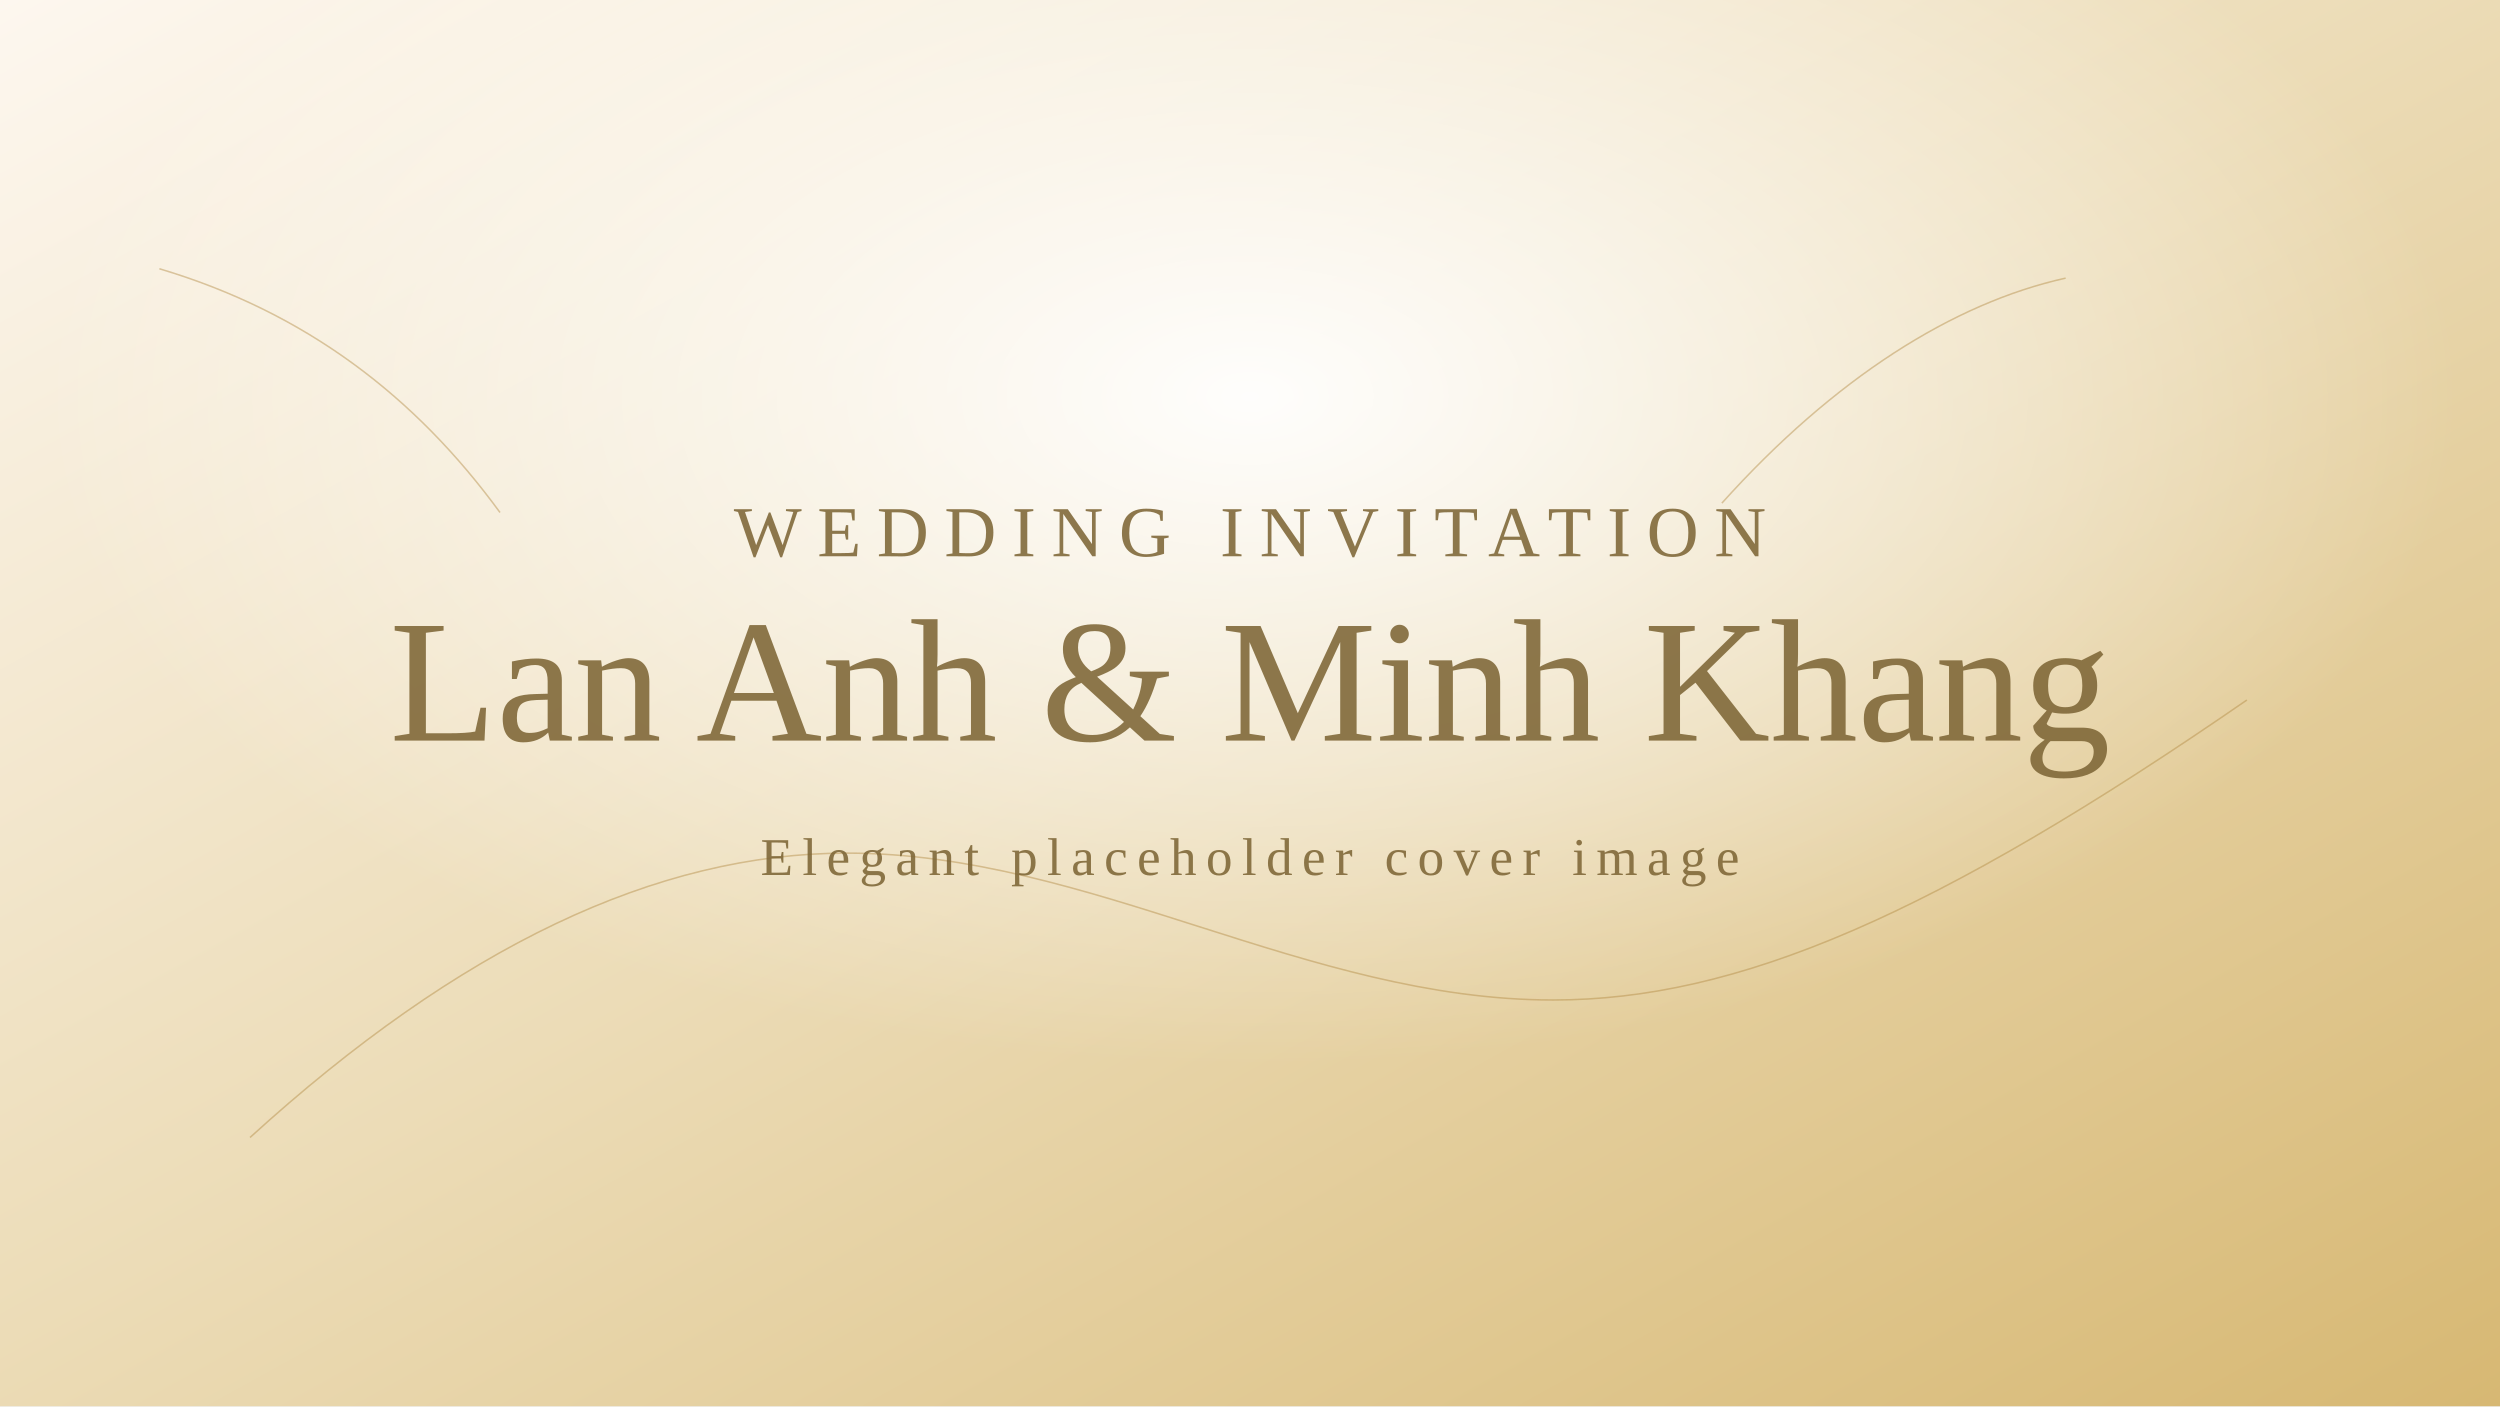
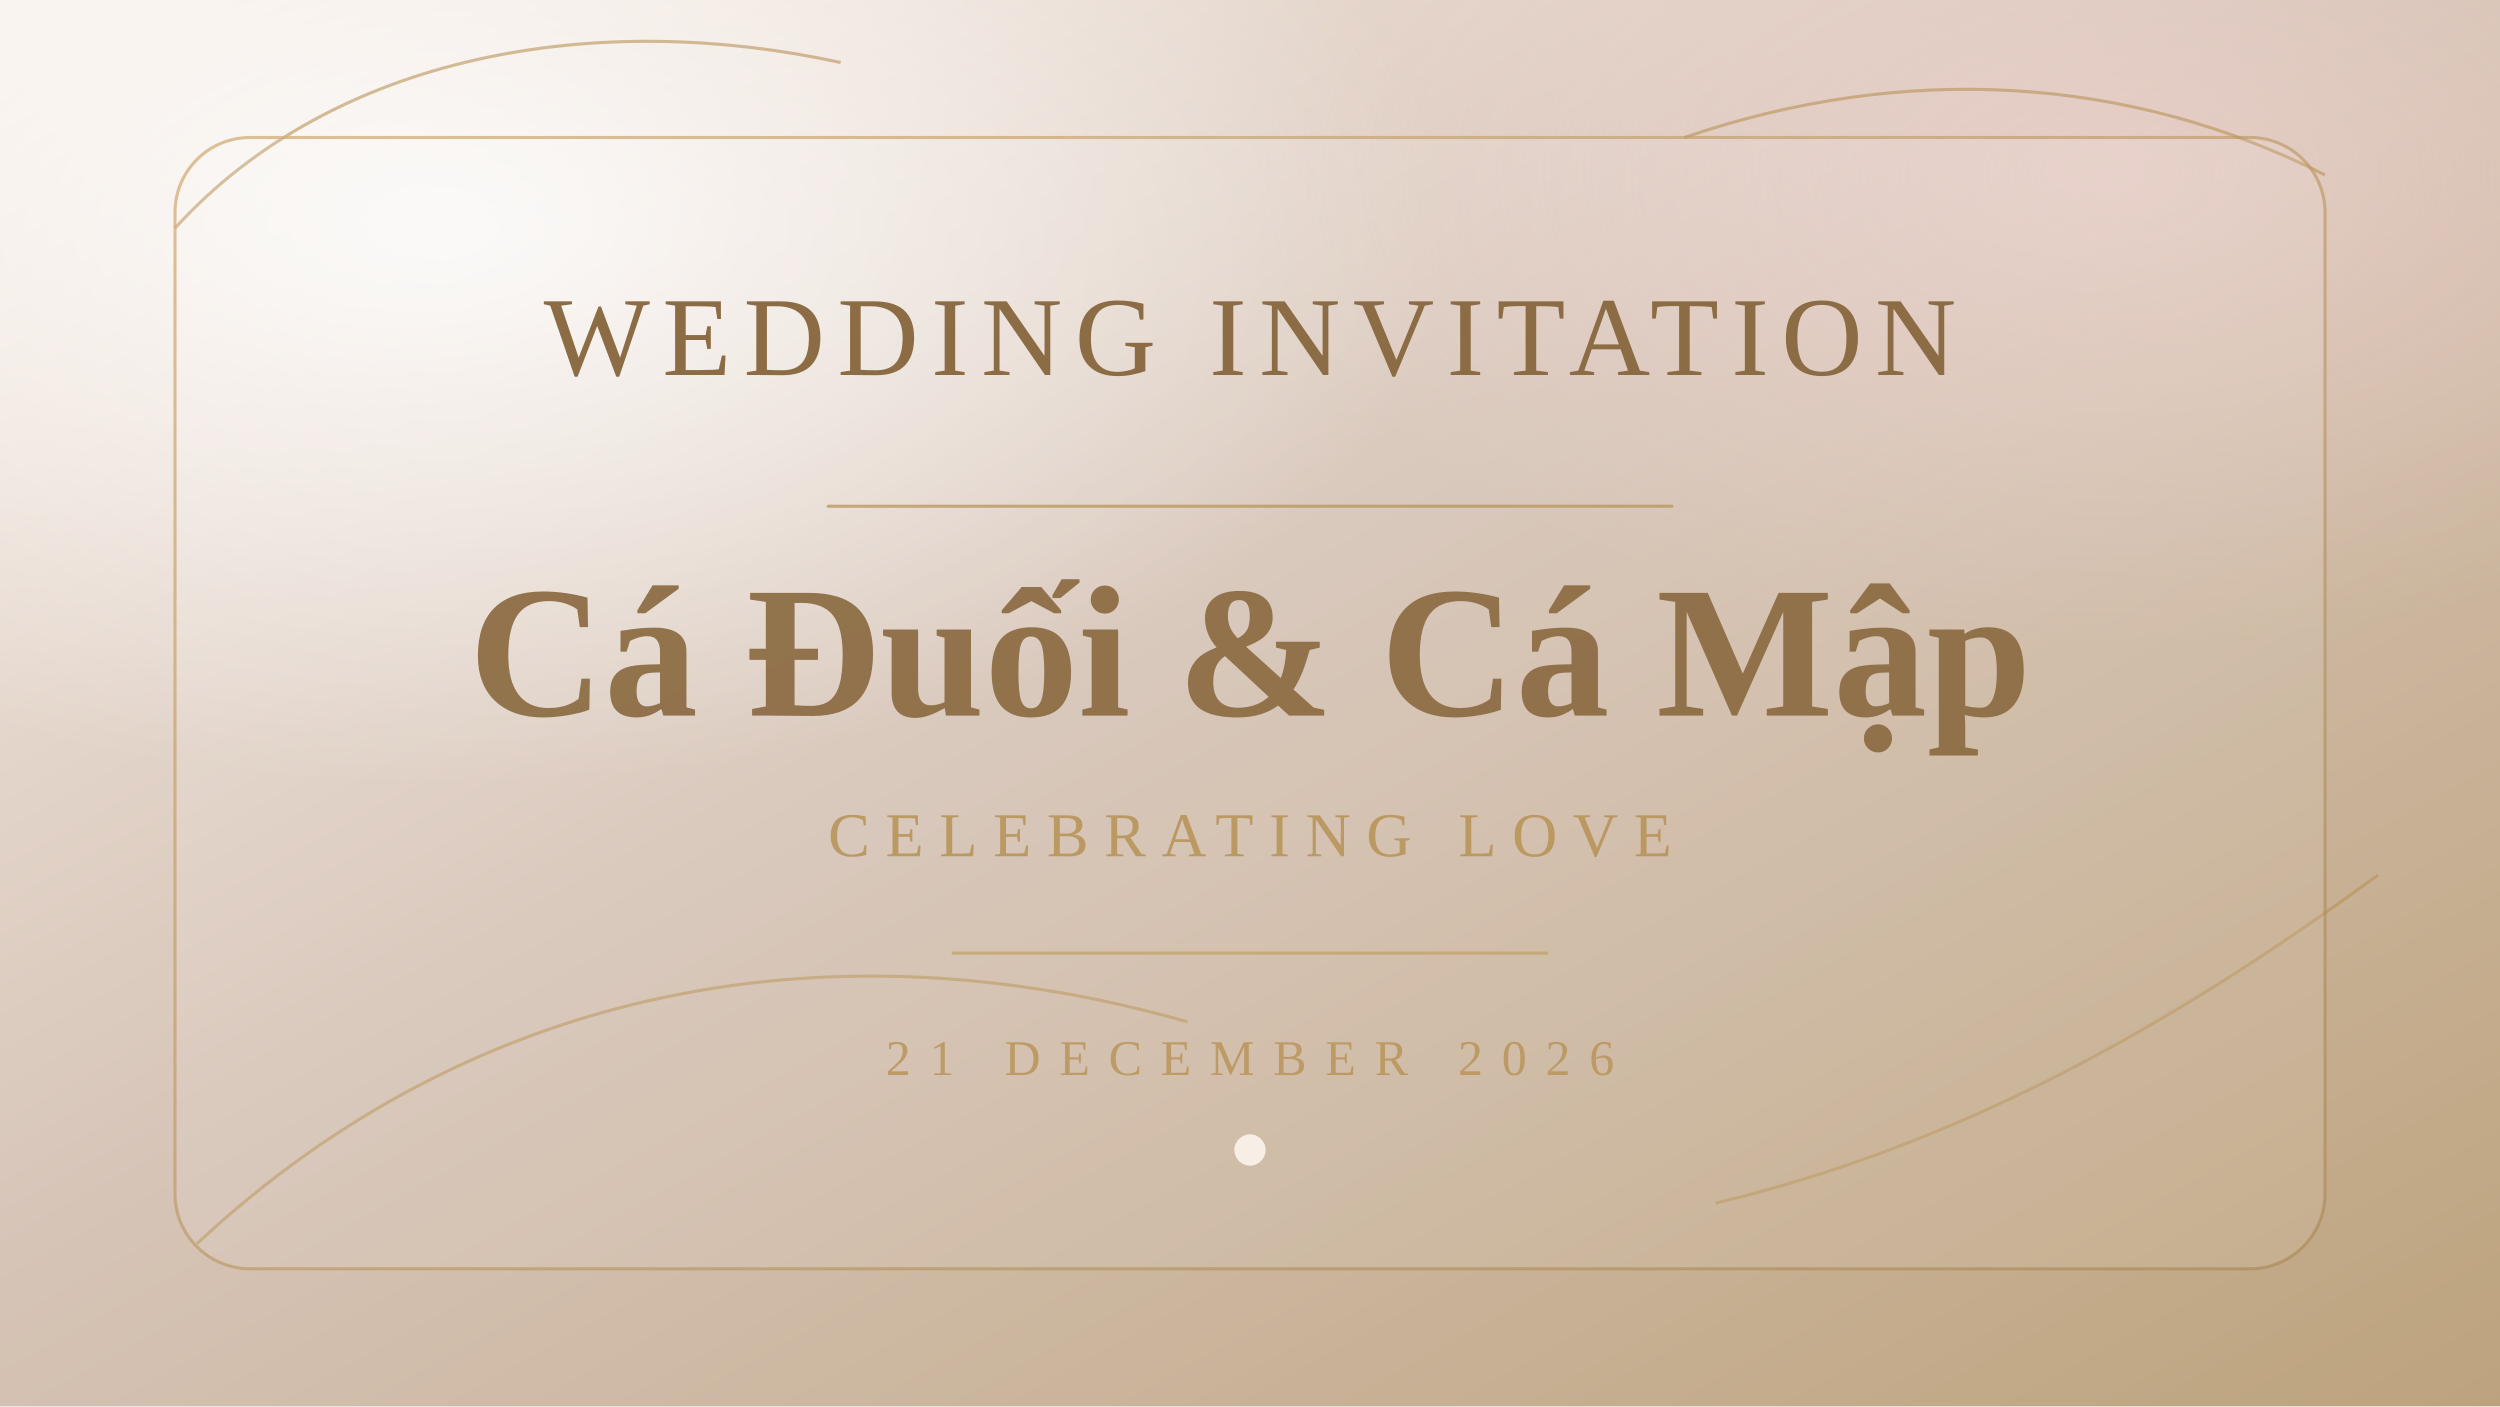
<svg xmlns="http://www.w3.org/2000/svg" viewBox="0 0 1600 900" role="img" aria-labelledby="title desc">
  <defs>
    <linearGradient id="bg" x1="0%" y1="0%" x2="100%" y2="100%">
-       <stop offset="0%" stop-color="#fdf7ef" />
-       <stop offset="48%" stop-color="#ecdcb7" />
-       <stop offset="100%" stop-color="#d7b873" />
+       <stop offset="0%" stop-color="#f8efe8" />
+       <stop offset="45%" stop-color="#d6c4b7" />
+       <stop offset="100%" stop-color="#bda37d" />
    </linearGradient>
-     <radialGradient id="glow" cx="50%" cy="28%" r="48%">
-       <stop offset="0%" stop-color="#ffffff" stop-opacity="0.95" />
+     <radialGradient id="glowLeft" cx="18%" cy="16%" r="40%">
+       <stop offset="0%" stop-color="#ffffff" stop-opacity="0.82" />
      <stop offset="100%" stop-color="#ffffff" stop-opacity="0" />
    </radialGradient>
+     <radialGradient id="glowRight" cx="84%" cy="12%" r="34%">
+       <stop offset="0%" stop-color="#f7d9d8" stop-opacity="0.5" />
+       <stop offset="100%" stop-color="#f7d9d8" stop-opacity="0" />
+     </radialGradient>
+     <linearGradient id="frame" x1="0%" y1="0%" x2="100%" y2="100%">
+       <stop offset="0%" stop-color="#d3b07b" stop-opacity="0.78" />
+       <stop offset="100%" stop-color="#9f7a42" stop-opacity="0.45" />
+     </linearGradient>
  </defs>
  <rect width="1600" height="900" fill="url(#bg)" />
-   <rect width="1600" height="900" fill="url(#glow)" />
-   <g fill="none" stroke="#b28b43" stroke-opacity="0.45">
-     <path d="M160 728c134-122 260-182 382-182 156 0 294 94 452 94 118 0 244-54 444-192" />
-     <path d="M102 172c94 28 164 82 218 156" />
-     <path d="M1322 178c-72 16-148 64-220 144" />
+   <rect width="1600" height="900" fill="url(#glowLeft)" />
+   <rect width="1600" height="900" fill="url(#glowRight)" />
+   <g opacity="0.6" stroke="#b89357" fill="none">
+     <path d="M112 146C214 34 382 6 538 40" stroke-width="2" />
+     <path d="M1488 112C1362 48 1218 40 1078 88" stroke-width="2" />
+     <path d="M126 796C306 628 536 590 760 654" stroke-width="2" />
+     <path d="M1522 560C1404 646 1266 730 1098 770" stroke-width="2" />
  </g>
-   <g fill="#7e6637" fill-opacity="0.88" font-family="Georgia, 'Times New Roman', serif" text-anchor="middle">
-     <text x="800" y="356" font-size="46" letter-spacing="10">WEDDING INVITATION</text>
-     <text x="800" y="474" font-size="112">Lan Anh &amp; Minh Khang</text>
-     <text x="800" y="560" font-size="34" letter-spacing="6">Elegant placeholder cover image</text>
-   </g>
+   <rect x="112" y="88" width="1376" height="724" rx="48" fill="#ffffff" fill-opacity="0.08" stroke="url(#frame)" stroke-width="2" />
+   <text x="800" y="240" fill="#8c6c44" font-family="Georgia, 'Times New Roman', serif" font-size="72" letter-spacing="8" text-anchor="middle">
+     WEDDING INVITATION
+   </text>
+   <path d="M530 324H1070" stroke="#b89357" stroke-linecap="round" stroke-opacity="0.72" stroke-width="2" />
+   <text x="800" y="458" fill="#8c6c44" font-family="'Times New Roman', Georgia, serif" font-size="120" font-weight="700" text-anchor="middle" opacity="0.94">
+     Cá Đuối &amp; Cá Mập
+   </text>
+   <text x="800" y="548" fill="#b89357" font-family="Georgia, 'Times New Roman', serif" font-size="40" letter-spacing="10" text-anchor="middle" opacity="0.88">
+     CELEBRATING LOVE
+   </text>
+   <path d="M610 610H990" stroke="#c2a165" stroke-linecap="round" stroke-opacity="0.72" stroke-width="2" />
+   <text x="800" y="688" fill="#b89357" font-family="Georgia, 'Times New Roman', serif" font-size="32" letter-spacing="12" text-anchor="middle" opacity="0.82">
+     21 DECEMBER 2026
+   </text>
+   <circle cx="800" cy="736" r="10" fill="#fffaf4" fill-opacity="0.82" />
</svg>
